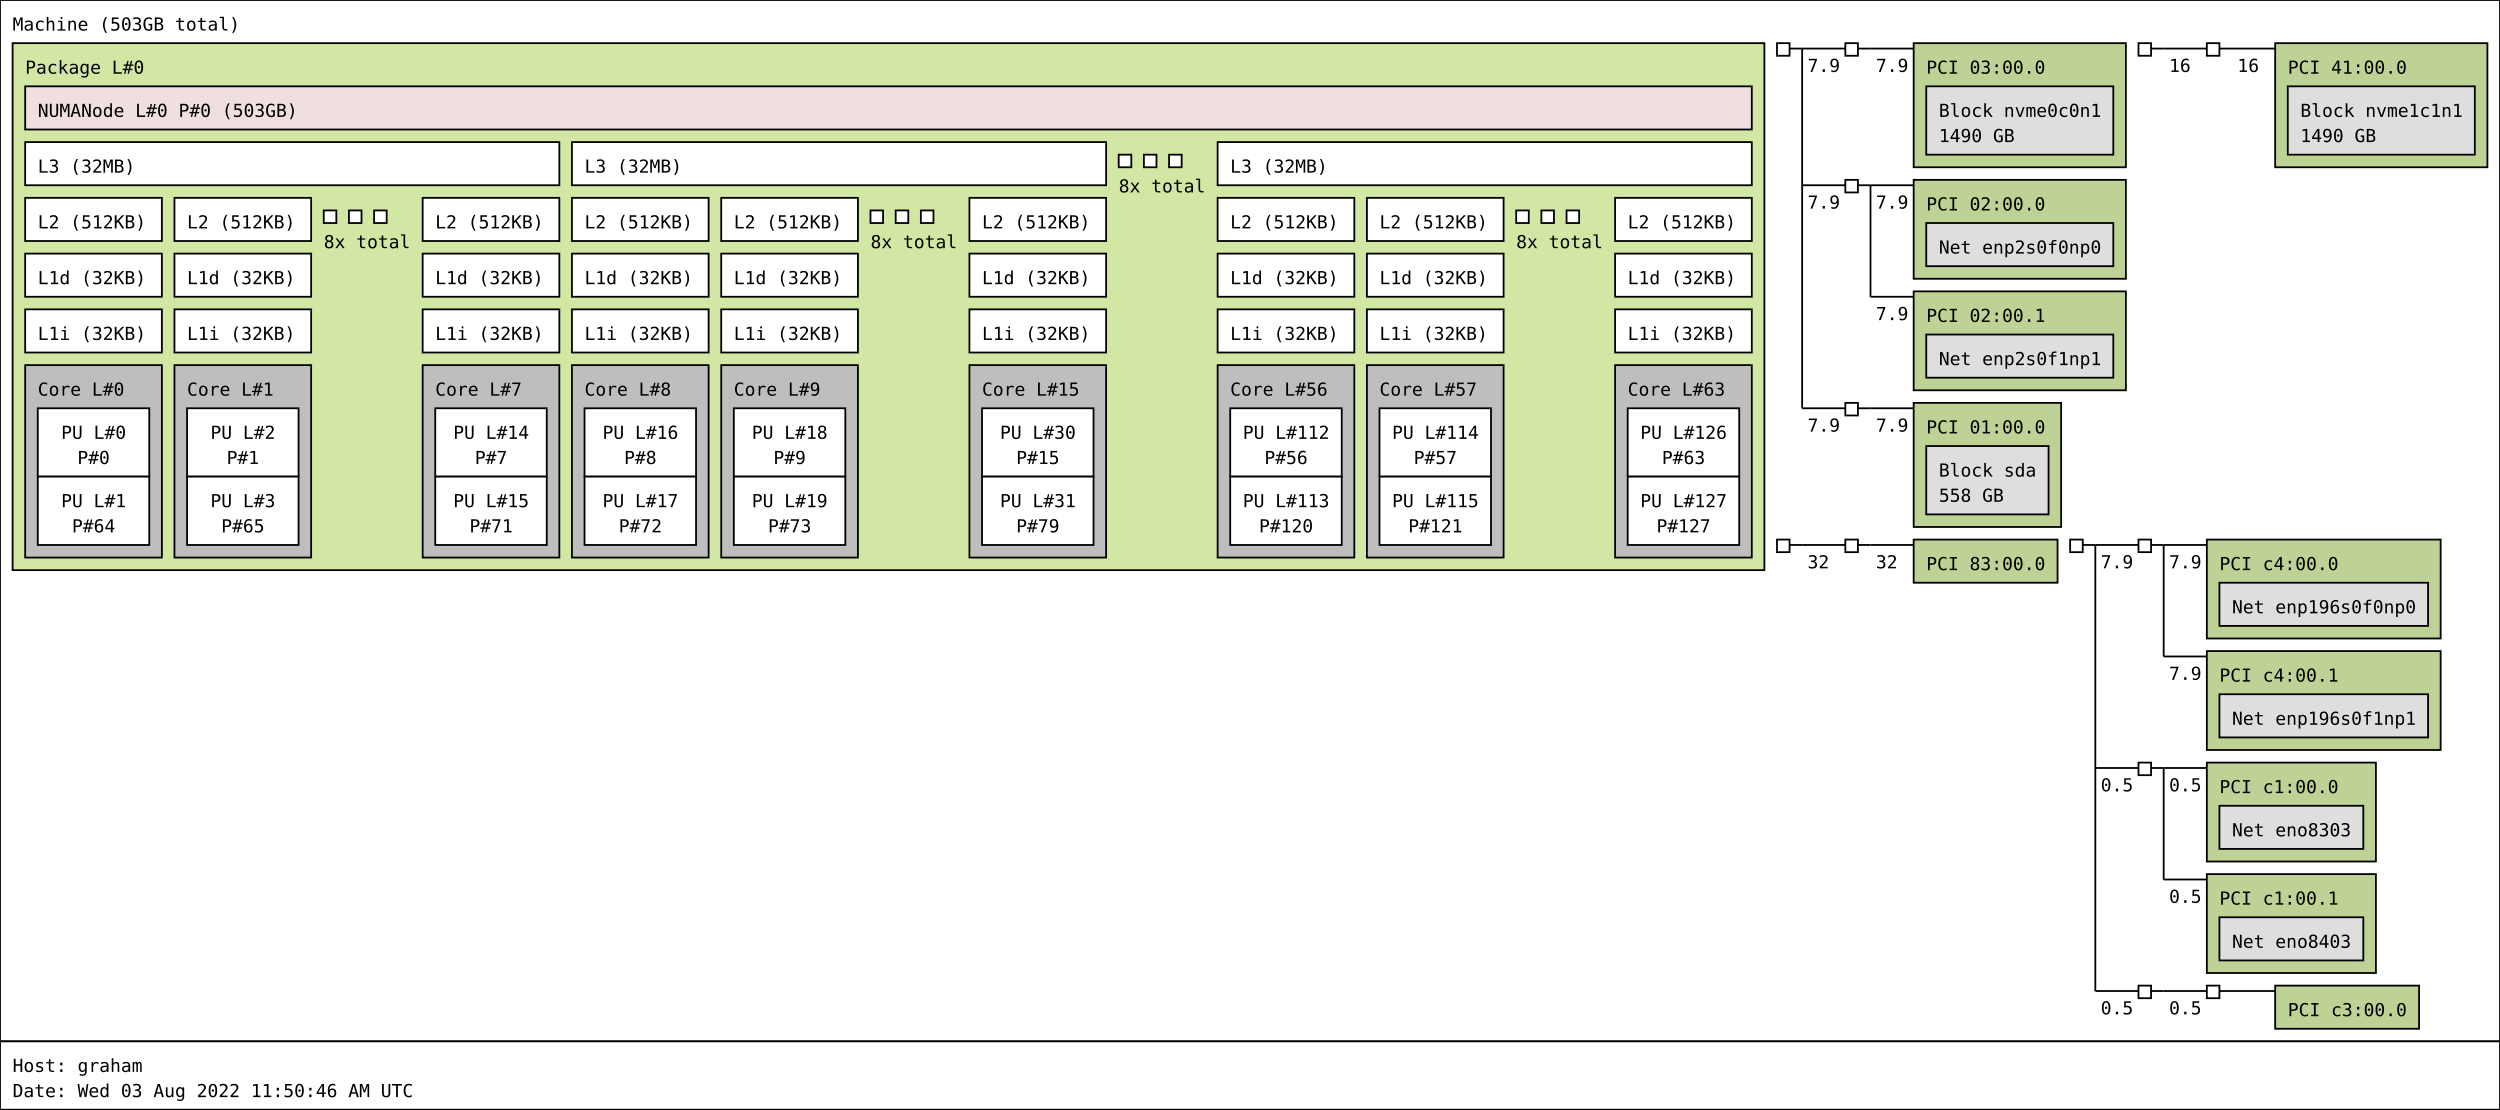
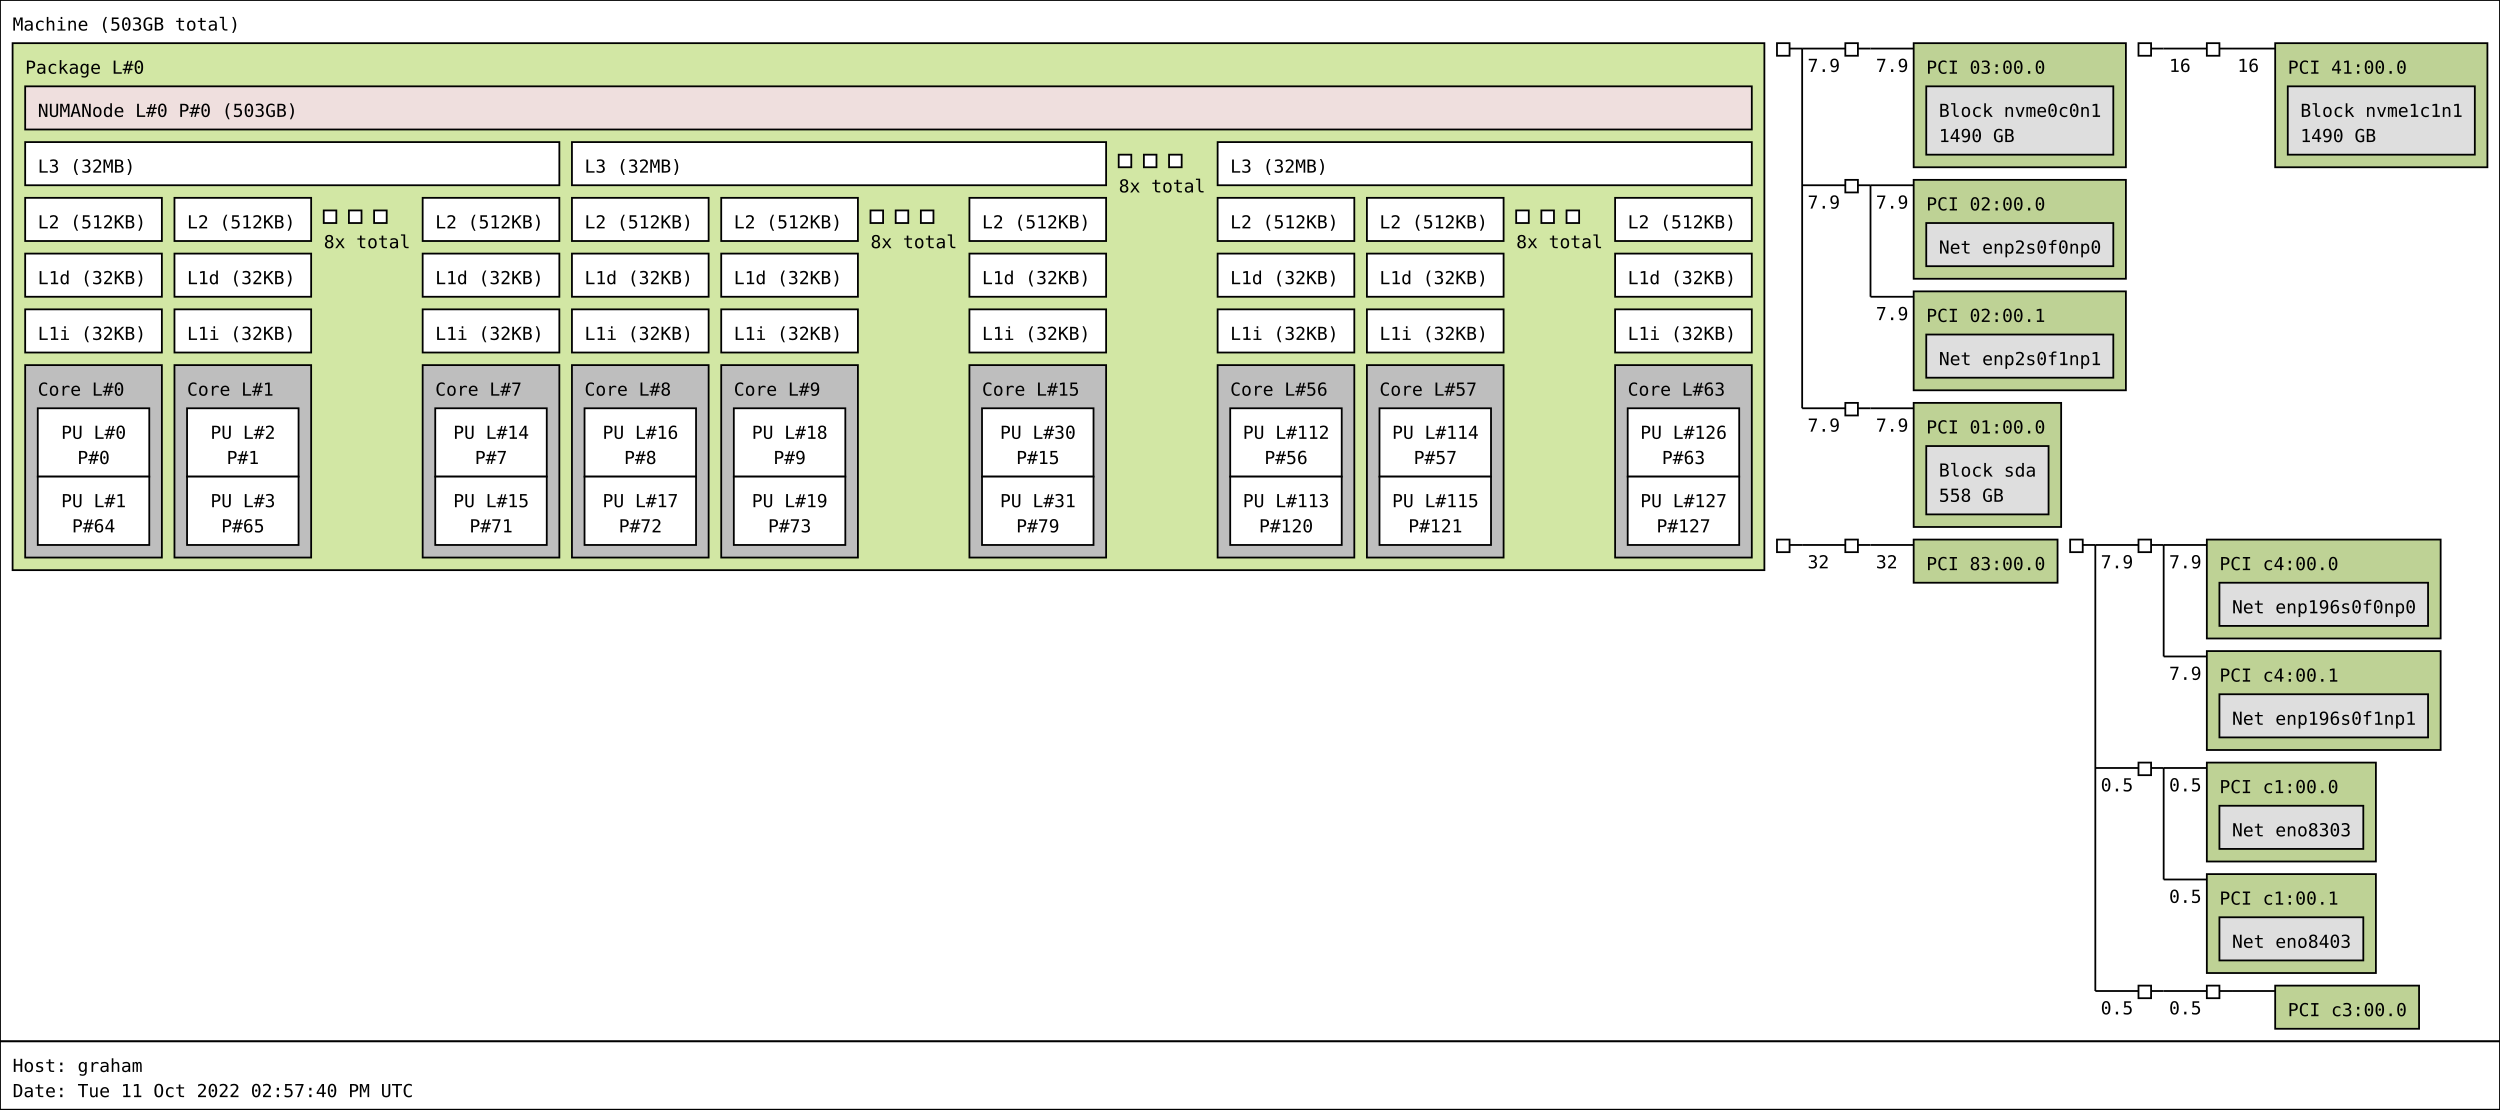
<svg xmlns="http://www.w3.org/2000/svg" width="1390px" height="617px" viewBox="0 0 1390px 617px" version="1.1">
  <rect id="Machine_0_rect" class="Machine" x="0" y="0" width="1390" height="579" fill="rgb(255,255,255)" stroke="rgb(0,0,0)" stroke-width="1" />
  <text id="Machine_0_text" class="Machine" font-family="Monospace" x="7" y="17" fill="rgb(0,0,0)" font-size="10px">Machine (503GB total)</text>
  <rect id="Package_0_rect" class="Package" x="7" y="24" width="974" height="293" fill="rgb(210,231,164)" stroke="rgb(0,0,0)" stroke-width="1" />
  <text id="Package_0_text" class="Package" font-family="Monospace" x="14" y="41" fill="rgb(0,0,0)" font-size="10px">Package L#0</text>
  <rect id="L3_0_rect" class="L3" x="14" y="79" width="297" height="24" fill="rgb(255,255,255)" stroke="rgb(0,0,0)" stroke-width="1" />
  <text id="L3_0_text" class="L3" font-family="Monospace" x="21" y="96" fill="rgb(0,0,0)" font-size="10px">L3 (32MB)</text>
  <rect id="L2_0_rect" class="L2" x="14" y="110" width="76" height="24" fill="rgb(255,255,255)" stroke="rgb(0,0,0)" stroke-width="1" />
  <text id="L2_0_text" class="L2" font-family="Monospace" x="21" y="127" fill="rgb(0,0,0)" font-size="10px">L2 (512KB)</text>
  <rect id="L1d_0_rect" class="L1d" x="14" y="141" width="76" height="24" fill="rgb(255,255,255)" stroke="rgb(0,0,0)" stroke-width="1" />
  <text id="L1d_0_text" class="L1d" font-family="Monospace" x="21" y="158" fill="rgb(0,0,0)" font-size="10px">L1d (32KB)</text>
  <rect id="L1i_0_rect" class="L1i" x="14" y="172" width="76" height="24" fill="rgb(255,255,255)" stroke="rgb(0,0,0)" stroke-width="1" />
  <text id="L1i_0_text" class="L1i" font-family="Monospace" x="21" y="189" fill="rgb(0,0,0)" font-size="10px">L1i (32KB)</text>
  <rect id="Core_0_rect" class="Core" x="14" y="203" width="76" height="107" fill="rgb(190,190,190)" stroke="rgb(0,0,0)" stroke-width="1" />
  <text id="Core_0_text" class="Core" font-family="Monospace" x="21" y="220" fill="rgb(0,0,0)" font-size="10px">Core L#0</text>
  <rect id="PU_0_rect" class="PU" x="21" y="227" width="62" height="38" fill="rgb(255,255,255)" stroke="rgb(0,0,0)" stroke-width="1" />
  <text id="PU_0_text" class="PU" font-family="Monospace" x="34" y="244" fill="rgb(0,0,0)" font-size="10px">PU L#0</text>
  <text id="PU_0_text_1" class="PU" font-family="Monospace" x="43" y="258" fill="rgb(0,0,0)" font-size="10px">P#0</text>
  <rect id="PU_1_rect" class="PU" x="21" y="265" width="62" height="38" fill="rgb(255,255,255)" stroke="rgb(0,0,0)" stroke-width="1" />
  <text id="PU_1_text" class="PU" font-family="Monospace" x="34" y="282" fill="rgb(0,0,0)" font-size="10px">PU L#1</text>
  <text id="PU_1_text_1" class="PU" font-family="Monospace" x="40" y="296" fill="rgb(0,0,0)" font-size="10px">P#64</text>
  <rect id="L2_1_rect" class="L2" x="97" y="110" width="76" height="24" fill="rgb(255,255,255)" stroke="rgb(0,0,0)" stroke-width="1" />
  <text id="L2_1_text" class="L2" font-family="Monospace" x="104" y="127" fill="rgb(0,0,0)" font-size="10px">L2 (512KB)</text>
  <rect id="L1d_1_rect" class="L1d" x="97" y="141" width="76" height="24" fill="rgb(255,255,255)" stroke="rgb(0,0,0)" stroke-width="1" />
  <text id="L1d_1_text" class="L1d" font-family="Monospace" x="104" y="158" fill="rgb(0,0,0)" font-size="10px">L1d (32KB)</text>
  <rect id="L1i_1_rect" class="L1i" x="97" y="172" width="76" height="24" fill="rgb(255,255,255)" stroke="rgb(0,0,0)" stroke-width="1" />
  <text id="L1i_1_text" class="L1i" font-family="Monospace" x="104" y="189" fill="rgb(0,0,0)" font-size="10px">L1i (32KB)</text>
  <rect id="Core_1_rect" class="Core" x="97" y="203" width="76" height="107" fill="rgb(190,190,190)" stroke="rgb(0,0,0)" stroke-width="1" />
  <text id="Core_1_text" class="Core" font-family="Monospace" x="104" y="220" fill="rgb(0,0,0)" font-size="10px">Core L#1</text>
  <rect id="PU_2_rect" class="PU" x="104" y="227" width="62" height="38" fill="rgb(255,255,255)" stroke="rgb(0,0,0)" stroke-width="1" />
  <text id="PU_2_text" class="PU" font-family="Monospace" x="117" y="244" fill="rgb(0,0,0)" font-size="10px">PU L#2</text>
  <text id="PU_2_text_1" class="PU" font-family="Monospace" x="126" y="258" fill="rgb(0,0,0)" font-size="10px">P#1</text>
  <rect id="PU_3_rect" class="PU" x="104" y="265" width="62" height="38" fill="rgb(255,255,255)" stroke="rgb(0,0,0)" stroke-width="1" />
  <text id="PU_3_text" class="PU" font-family="Monospace" x="117" y="282" fill="rgb(0,0,0)" font-size="10px">PU L#3</text>
  <text id="PU_3_text_1" class="PU" font-family="Monospace" x="123" y="296" fill="rgb(0,0,0)" font-size="10px">P#65</text>
  <rect id="L2_2_rect" class="L2" x="180" y="117" width="7" height="7" fill="rgb(255,255,255)" stroke="rgb(0,0,0)" stroke-width="1" />
  <rect id="L2_2_rect" class="L2" x="194" y="117" width="7" height="7" fill="rgb(255,255,255)" stroke="rgb(0,0,0)" stroke-width="1" />
  <rect id="L2_2_rect" class="L2" x="208" y="117" width="7" height="7" fill="rgb(255,255,255)" stroke="rgb(0,0,0)" stroke-width="1" />
  <text id="L2_2_text" class="L2" font-family="Monospace" x="180" y="138" fill="rgb(0,0,0)" font-size="10px">8x total</text>
  <rect id="L2_7_rect" class="L2" x="235" y="110" width="76" height="24" fill="rgb(255,255,255)" stroke="rgb(0,0,0)" stroke-width="1" />
  <text id="L2_7_text" class="L2" font-family="Monospace" x="242" y="127" fill="rgb(0,0,0)" font-size="10px">L2 (512KB)</text>
  <rect id="L1d_7_rect" class="L1d" x="235" y="141" width="76" height="24" fill="rgb(255,255,255)" stroke="rgb(0,0,0)" stroke-width="1" />
  <text id="L1d_7_text" class="L1d" font-family="Monospace" x="242" y="158" fill="rgb(0,0,0)" font-size="10px">L1d (32KB)</text>
  <rect id="L1i_7_rect" class="L1i" x="235" y="172" width="76" height="24" fill="rgb(255,255,255)" stroke="rgb(0,0,0)" stroke-width="1" />
  <text id="L1i_7_text" class="L1i" font-family="Monospace" x="242" y="189" fill="rgb(0,0,0)" font-size="10px">L1i (32KB)</text>
  <rect id="Core_7_rect" class="Core" x="235" y="203" width="76" height="107" fill="rgb(190,190,190)" stroke="rgb(0,0,0)" stroke-width="1" />
  <text id="Core_7_text" class="Core" font-family="Monospace" x="242" y="220" fill="rgb(0,0,0)" font-size="10px">Core L#7</text>
  <rect id="PU_14_rect" class="PU" x="242" y="227" width="62" height="38" fill="rgb(255,255,255)" stroke="rgb(0,0,0)" stroke-width="1" />
  <text id="PU_14_text" class="PU" font-family="Monospace" x="252" y="244" fill="rgb(0,0,0)" font-size="10px">PU L#14</text>
  <text id="PU_14_text_1" class="PU" font-family="Monospace" x="264" y="258" fill="rgb(0,0,0)" font-size="10px">P#7</text>
  <rect id="PU_15_rect" class="PU" x="242" y="265" width="62" height="38" fill="rgb(255,255,255)" stroke="rgb(0,0,0)" stroke-width="1" />
  <text id="PU_15_text" class="PU" font-family="Monospace" x="252" y="282" fill="rgb(0,0,0)" font-size="10px">PU L#15</text>
  <text id="PU_15_text_1" class="PU" font-family="Monospace" x="261" y="296" fill="rgb(0,0,0)" font-size="10px">P#71</text>
  <rect id="L3_1_rect" class="L3" x="318" y="79" width="297" height="24" fill="rgb(255,255,255)" stroke="rgb(0,0,0)" stroke-width="1" />
  <text id="L3_1_text" class="L3" font-family="Monospace" x="325" y="96" fill="rgb(0,0,0)" font-size="10px">L3 (32MB)</text>
  <rect id="L2_8_rect" class="L2" x="318" y="110" width="76" height="24" fill="rgb(255,255,255)" stroke="rgb(0,0,0)" stroke-width="1" />
  <text id="L2_8_text" class="L2" font-family="Monospace" x="325" y="127" fill="rgb(0,0,0)" font-size="10px">L2 (512KB)</text>
  <rect id="L1d_8_rect" class="L1d" x="318" y="141" width="76" height="24" fill="rgb(255,255,255)" stroke="rgb(0,0,0)" stroke-width="1" />
  <text id="L1d_8_text" class="L1d" font-family="Monospace" x="325" y="158" fill="rgb(0,0,0)" font-size="10px">L1d (32KB)</text>
  <rect id="L1i_8_rect" class="L1i" x="318" y="172" width="76" height="24" fill="rgb(255,255,255)" stroke="rgb(0,0,0)" stroke-width="1" />
  <text id="L1i_8_text" class="L1i" font-family="Monospace" x="325" y="189" fill="rgb(0,0,0)" font-size="10px">L1i (32KB)</text>
  <rect id="Core_8_rect" class="Core" x="318" y="203" width="76" height="107" fill="rgb(190,190,190)" stroke="rgb(0,0,0)" stroke-width="1" />
  <text id="Core_8_text" class="Core" font-family="Monospace" x="325" y="220" fill="rgb(0,0,0)" font-size="10px">Core L#8</text>
  <rect id="PU_16_rect" class="PU" x="325" y="227" width="62" height="38" fill="rgb(255,255,255)" stroke="rgb(0,0,0)" stroke-width="1" />
  <text id="PU_16_text" class="PU" font-family="Monospace" x="335" y="244" fill="rgb(0,0,0)" font-size="10px">PU L#16</text>
  <text id="PU_16_text_1" class="PU" font-family="Monospace" x="347" y="258" fill="rgb(0,0,0)" font-size="10px">P#8</text>
  <rect id="PU_17_rect" class="PU" x="325" y="265" width="62" height="38" fill="rgb(255,255,255)" stroke="rgb(0,0,0)" stroke-width="1" />
  <text id="PU_17_text" class="PU" font-family="Monospace" x="335" y="282" fill="rgb(0,0,0)" font-size="10px">PU L#17</text>
  <text id="PU_17_text_1" class="PU" font-family="Monospace" x="344" y="296" fill="rgb(0,0,0)" font-size="10px">P#72</text>
  <rect id="L2_9_rect" class="L2" x="401" y="110" width="76" height="24" fill="rgb(255,255,255)" stroke="rgb(0,0,0)" stroke-width="1" />
  <text id="L2_9_text" class="L2" font-family="Monospace" x="408" y="127" fill="rgb(0,0,0)" font-size="10px">L2 (512KB)</text>
  <rect id="L1d_9_rect" class="L1d" x="401" y="141" width="76" height="24" fill="rgb(255,255,255)" stroke="rgb(0,0,0)" stroke-width="1" />
  <text id="L1d_9_text" class="L1d" font-family="Monospace" x="408" y="158" fill="rgb(0,0,0)" font-size="10px">L1d (32KB)</text>
  <rect id="L1i_9_rect" class="L1i" x="401" y="172" width="76" height="24" fill="rgb(255,255,255)" stroke="rgb(0,0,0)" stroke-width="1" />
  <text id="L1i_9_text" class="L1i" font-family="Monospace" x="408" y="189" fill="rgb(0,0,0)" font-size="10px">L1i (32KB)</text>
  <rect id="Core_9_rect" class="Core" x="401" y="203" width="76" height="107" fill="rgb(190,190,190)" stroke="rgb(0,0,0)" stroke-width="1" />
  <text id="Core_9_text" class="Core" font-family="Monospace" x="408" y="220" fill="rgb(0,0,0)" font-size="10px">Core L#9</text>
  <rect id="PU_18_rect" class="PU" x="408" y="227" width="62" height="38" fill="rgb(255,255,255)" stroke="rgb(0,0,0)" stroke-width="1" />
  <text id="PU_18_text" class="PU" font-family="Monospace" x="418" y="244" fill="rgb(0,0,0)" font-size="10px">PU L#18</text>
  <text id="PU_18_text_1" class="PU" font-family="Monospace" x="430" y="258" fill="rgb(0,0,0)" font-size="10px">P#9</text>
  <rect id="PU_19_rect" class="PU" x="408" y="265" width="62" height="38" fill="rgb(255,255,255)" stroke="rgb(0,0,0)" stroke-width="1" />
  <text id="PU_19_text" class="PU" font-family="Monospace" x="418" y="282" fill="rgb(0,0,0)" font-size="10px">PU L#19</text>
  <text id="PU_19_text_1" class="PU" font-family="Monospace" x="427" y="296" fill="rgb(0,0,0)" font-size="10px">P#73</text>
  <rect id="L2_10_rect" class="L2" x="484" y="117" width="7" height="7" fill="rgb(255,255,255)" stroke="rgb(0,0,0)" stroke-width="1" />
  <rect id="L2_10_rect" class="L2" x="498" y="117" width="7" height="7" fill="rgb(255,255,255)" stroke="rgb(0,0,0)" stroke-width="1" />
  <rect id="L2_10_rect" class="L2" x="512" y="117" width="7" height="7" fill="rgb(255,255,255)" stroke="rgb(0,0,0)" stroke-width="1" />
  <text id="L2_10_text" class="L2" font-family="Monospace" x="484" y="138" fill="rgb(0,0,0)" font-size="10px">8x total</text>
  <rect id="L2_15_rect" class="L2" x="539" y="110" width="76" height="24" fill="rgb(255,255,255)" stroke="rgb(0,0,0)" stroke-width="1" />
  <text id="L2_15_text" class="L2" font-family="Monospace" x="546" y="127" fill="rgb(0,0,0)" font-size="10px">L2 (512KB)</text>
  <rect id="L1d_15_rect" class="L1d" x="539" y="141" width="76" height="24" fill="rgb(255,255,255)" stroke="rgb(0,0,0)" stroke-width="1" />
  <text id="L1d_15_text" class="L1d" font-family="Monospace" x="546" y="158" fill="rgb(0,0,0)" font-size="10px">L1d (32KB)</text>
  <rect id="L1i_15_rect" class="L1i" x="539" y="172" width="76" height="24" fill="rgb(255,255,255)" stroke="rgb(0,0,0)" stroke-width="1" />
  <text id="L1i_15_text" class="L1i" font-family="Monospace" x="546" y="189" fill="rgb(0,0,0)" font-size="10px">L1i (32KB)</text>
  <rect id="Core_15_rect" class="Core" x="539" y="203" width="76" height="107" fill="rgb(190,190,190)" stroke="rgb(0,0,0)" stroke-width="1" />
  <text id="Core_15_text" class="Core" font-family="Monospace" x="546" y="220" fill="rgb(0,0,0)" font-size="10px">Core L#15</text>
  <rect id="PU_30_rect" class="PU" x="546" y="227" width="62" height="38" fill="rgb(255,255,255)" stroke="rgb(0,0,0)" stroke-width="1" />
  <text id="PU_30_text" class="PU" font-family="Monospace" x="556" y="244" fill="rgb(0,0,0)" font-size="10px">PU L#30</text>
  <text id="PU_30_text_1" class="PU" font-family="Monospace" x="565" y="258" fill="rgb(0,0,0)" font-size="10px">P#15</text>
  <rect id="PU_31_rect" class="PU" x="546" y="265" width="62" height="38" fill="rgb(255,255,255)" stroke="rgb(0,0,0)" stroke-width="1" />
  <text id="PU_31_text" class="PU" font-family="Monospace" x="556" y="282" fill="rgb(0,0,0)" font-size="10px">PU L#31</text>
  <text id="PU_31_text_1" class="PU" font-family="Monospace" x="565" y="296" fill="rgb(0,0,0)" font-size="10px">P#79</text>
  <rect id="L3_2_rect" class="L3" x="622" y="86" width="7" height="7" fill="rgb(255,255,255)" stroke="rgb(0,0,0)" stroke-width="1" />
  <rect id="L3_2_rect" class="L3" x="636" y="86" width="7" height="7" fill="rgb(255,255,255)" stroke="rgb(0,0,0)" stroke-width="1" />
  <rect id="L3_2_rect" class="L3" x="650" y="86" width="7" height="7" fill="rgb(255,255,255)" stroke="rgb(0,0,0)" stroke-width="1" />
  <text id="L3_2_text" class="L3" font-family="Monospace" x="622" y="107" fill="rgb(0,0,0)" font-size="10px">8x total</text>
  <rect id="L3_7_rect" class="L3" x="677" y="79" width="297" height="24" fill="rgb(255,255,255)" stroke="rgb(0,0,0)" stroke-width="1" />
  <text id="L3_7_text" class="L3" font-family="Monospace" x="684" y="96" fill="rgb(0,0,0)" font-size="10px">L3 (32MB)</text>
  <rect id="L2_56_rect" class="L2" x="677" y="110" width="76" height="24" fill="rgb(255,255,255)" stroke="rgb(0,0,0)" stroke-width="1" />
  <text id="L2_56_text" class="L2" font-family="Monospace" x="684" y="127" fill="rgb(0,0,0)" font-size="10px">L2 (512KB)</text>
  <rect id="L1d_56_rect" class="L1d" x="677" y="141" width="76" height="24" fill="rgb(255,255,255)" stroke="rgb(0,0,0)" stroke-width="1" />
  <text id="L1d_56_text" class="L1d" font-family="Monospace" x="684" y="158" fill="rgb(0,0,0)" font-size="10px">L1d (32KB)</text>
  <rect id="L1i_56_rect" class="L1i" x="677" y="172" width="76" height="24" fill="rgb(255,255,255)" stroke="rgb(0,0,0)" stroke-width="1" />
  <text id="L1i_56_text" class="L1i" font-family="Monospace" x="684" y="189" fill="rgb(0,0,0)" font-size="10px">L1i (32KB)</text>
  <rect id="Core_56_rect" class="Core" x="677" y="203" width="76" height="107" fill="rgb(190,190,190)" stroke="rgb(0,0,0)" stroke-width="1" />
  <text id="Core_56_text" class="Core" font-family="Monospace" x="684" y="220" fill="rgb(0,0,0)" font-size="10px">Core L#56</text>
  <rect id="PU_112_rect" class="PU" x="684" y="227" width="62" height="38" fill="rgb(255,255,255)" stroke="rgb(0,0,0)" stroke-width="1" />
  <text id="PU_112_text" class="PU" font-family="Monospace" x="691" y="244" fill="rgb(0,0,0)" font-size="10px">PU L#112</text>
  <text id="PU_112_text_1" class="PU" font-family="Monospace" x="703" y="258" fill="rgb(0,0,0)" font-size="10px">P#56</text>
  <rect id="PU_113_rect" class="PU" x="684" y="265" width="62" height="38" fill="rgb(255,255,255)" stroke="rgb(0,0,0)" stroke-width="1" />
  <text id="PU_113_text" class="PU" font-family="Monospace" x="691" y="282" fill="rgb(0,0,0)" font-size="10px">PU L#113</text>
  <text id="PU_113_text_1" class="PU" font-family="Monospace" x="700" y="296" fill="rgb(0,0,0)" font-size="10px">P#120</text>
  <rect id="L2_57_rect" class="L2" x="760" y="110" width="76" height="24" fill="rgb(255,255,255)" stroke="rgb(0,0,0)" stroke-width="1" />
  <text id="L2_57_text" class="L2" font-family="Monospace" x="767" y="127" fill="rgb(0,0,0)" font-size="10px">L2 (512KB)</text>
  <rect id="L1d_57_rect" class="L1d" x="760" y="141" width="76" height="24" fill="rgb(255,255,255)" stroke="rgb(0,0,0)" stroke-width="1" />
  <text id="L1d_57_text" class="L1d" font-family="Monospace" x="767" y="158" fill="rgb(0,0,0)" font-size="10px">L1d (32KB)</text>
  <rect id="L1i_57_rect" class="L1i" x="760" y="172" width="76" height="24" fill="rgb(255,255,255)" stroke="rgb(0,0,0)" stroke-width="1" />
  <text id="L1i_57_text" class="L1i" font-family="Monospace" x="767" y="189" fill="rgb(0,0,0)" font-size="10px">L1i (32KB)</text>
  <rect id="Core_57_rect" class="Core" x="760" y="203" width="76" height="107" fill="rgb(190,190,190)" stroke="rgb(0,0,0)" stroke-width="1" />
  <text id="Core_57_text" class="Core" font-family="Monospace" x="767" y="220" fill="rgb(0,0,0)" font-size="10px">Core L#57</text>
  <rect id="PU_114_rect" class="PU" x="767" y="227" width="62" height="38" fill="rgb(255,255,255)" stroke="rgb(0,0,0)" stroke-width="1" />
  <text id="PU_114_text" class="PU" font-family="Monospace" x="774" y="244" fill="rgb(0,0,0)" font-size="10px">PU L#114</text>
  <text id="PU_114_text_1" class="PU" font-family="Monospace" x="786" y="258" fill="rgb(0,0,0)" font-size="10px">P#57</text>
  <rect id="PU_115_rect" class="PU" x="767" y="265" width="62" height="38" fill="rgb(255,255,255)" stroke="rgb(0,0,0)" stroke-width="1" />
  <text id="PU_115_text" class="PU" font-family="Monospace" x="774" y="282" fill="rgb(0,0,0)" font-size="10px">PU L#115</text>
  <text id="PU_115_text_1" class="PU" font-family="Monospace" x="783" y="296" fill="rgb(0,0,0)" font-size="10px">P#121</text>
  <rect id="L2_58_rect" class="L2" x="843" y="117" width="7" height="7" fill="rgb(255,255,255)" stroke="rgb(0,0,0)" stroke-width="1" />
  <rect id="L2_58_rect" class="L2" x="857" y="117" width="7" height="7" fill="rgb(255,255,255)" stroke="rgb(0,0,0)" stroke-width="1" />
  <rect id="L2_58_rect" class="L2" x="871" y="117" width="7" height="7" fill="rgb(255,255,255)" stroke="rgb(0,0,0)" stroke-width="1" />
  <text id="L2_58_text" class="L2" font-family="Monospace" x="843" y="138" fill="rgb(0,0,0)" font-size="10px">8x total</text>
  <rect id="L2_63_rect" class="L2" x="898" y="110" width="76" height="24" fill="rgb(255,255,255)" stroke="rgb(0,0,0)" stroke-width="1" />
  <text id="L2_63_text" class="L2" font-family="Monospace" x="905" y="127" fill="rgb(0,0,0)" font-size="10px">L2 (512KB)</text>
  <rect id="L1d_63_rect" class="L1d" x="898" y="141" width="76" height="24" fill="rgb(255,255,255)" stroke="rgb(0,0,0)" stroke-width="1" />
  <text id="L1d_63_text" class="L1d" font-family="Monospace" x="905" y="158" fill="rgb(0,0,0)" font-size="10px">L1d (32KB)</text>
  <rect id="L1i_63_rect" class="L1i" x="898" y="172" width="76" height="24" fill="rgb(255,255,255)" stroke="rgb(0,0,0)" stroke-width="1" />
  <text id="L1i_63_text" class="L1i" font-family="Monospace" x="905" y="189" fill="rgb(0,0,0)" font-size="10px">L1i (32KB)</text>
  <rect id="Core_63_rect" class="Core" x="898" y="203" width="76" height="107" fill="rgb(190,190,190)" stroke="rgb(0,0,0)" stroke-width="1" />
  <text id="Core_63_text" class="Core" font-family="Monospace" x="905" y="220" fill="rgb(0,0,0)" font-size="10px">Core L#63</text>
  <rect id="PU_126_rect" class="PU" x="905" y="227" width="62" height="38" fill="rgb(255,255,255)" stroke="rgb(0,0,0)" stroke-width="1" />
  <text id="PU_126_text" class="PU" font-family="Monospace" x="912" y="244" fill="rgb(0,0,0)" font-size="10px">PU L#126</text>
  <text id="PU_126_text_1" class="PU" font-family="Monospace" x="924" y="258" fill="rgb(0,0,0)" font-size="10px">P#63</text>
  <rect id="PU_127_rect" class="PU" x="905" y="265" width="62" height="38" fill="rgb(255,255,255)" stroke="rgb(0,0,0)" stroke-width="1" />
  <text id="PU_127_text" class="PU" font-family="Monospace" x="912" y="282" fill="rgb(0,0,0)" font-size="10px">PU L#127</text>
  <text id="PU_127_text_1" class="PU" font-family="Monospace" x="921" y="296" fill="rgb(0,0,0)" font-size="10px">P#127</text>
  <rect id="NUMANode_0_rect" class="NUMANode" x="14" y="48" width="960" height="24" fill="rgb(239,223,222)" stroke="rgb(0,0,0)" stroke-width="1" />
  <text id="NUMANode_0_text" class="NUMANode" font-family="Monospace" x="21" y="65" fill="rgb(0,0,0)" font-size="10px">NUMANode L#0 P#0 (503GB)</text>
  <rect id="HostBridge_0_rect" class="HostBridge" x="988" y="24" width="7" height="7" fill="rgb(255,255,255)" stroke="rgb(0,0,0)" stroke-width="1" />
  <line id="HostBridge_0_line" class="HostBridge" x1="995" y1="27" x2="1002" y2="27" stroke="rgb(0,0,0)" stroke-width="1" />
  <line id="HostBridge_0_line_2" class="HostBridge" x1="1002" y1="27" x2="1026" y2="27" stroke="rgb(0,0,0)" stroke-width="1" />
  <text id="HostBridge_0_text_2" class="HostBridge" font-family="Monospace" x="1005" y="40" fill="rgb(0,0,0)" font-size="10px">7.9</text>
  <line id="HostBridge_0_line_3" class="HostBridge" x1="1002" y1="103" x2="1026" y2="103" stroke="rgb(0,0,0)" stroke-width="1" />
  <text id="HostBridge_0_text_3" class="HostBridge" font-family="Monospace" x="1005" y="116" fill="rgb(0,0,0)" font-size="10px">7.9</text>
  <line id="HostBridge_0_line_4" class="HostBridge" x1="1002" y1="227" x2="1026" y2="227" stroke="rgb(0,0,0)" stroke-width="1" />
  <text id="HostBridge_0_text_4" class="HostBridge" font-family="Monospace" x="1005" y="240" fill="rgb(0,0,0)" font-size="10px">7.9</text>
  <line id="HostBridge_0_line_1" class="HostBridge" x1="1002" y1="27" x2="1002" y2="227" stroke="rgb(0,0,0)" stroke-width="1" />
  <rect id="PCIBridge_1_rect" class="PCIBridge" x="1026" y="24" width="7" height="7" fill="rgb(255,255,255)" stroke="rgb(0,0,0)" stroke-width="1" />
  <line id="PCIBridge_1_line" class="PCIBridge" x1="1033" y1="27" x2="1040" y2="27" stroke="rgb(0,0,0)" stroke-width="1" />
  <line id="PCIBridge_1_line_2" class="PCIBridge" x1="1040" y1="27" x2="1064" y2="27" stroke="rgb(0,0,0)" stroke-width="1" />
  <text id="PCIBridge_1_text_2" class="PCIBridge" font-family="Monospace" x="1043" y="40" fill="rgb(0,0,0)" font-size="10px">7.9</text>
  <line id="PCIBridge_1_line_1" class="PCIBridge" x1="1040" y1="27" x2="1040" y2="27" stroke="rgb(0,0,0)" stroke-width="1" />
  <rect id="PCI_0_rect" class="PCI" x="1064" y="24" width="118" height="69" fill="rgb(190,210,149)" stroke="rgb(0,0,0)" stroke-width="1" />
  <text id="PCI_0_text" class="PCI" font-family="Monospace" x="1071" y="41" fill="rgb(0,0,0)" font-size="10px">PCI 03:00.0</text>
  <rect id="Block_0_rect" class="Block" x="1071" y="48" width="104" height="38" fill="rgb(222,222,222)" stroke="rgb(0,0,0)" stroke-width="1" />
  <text id="Block_0_text" class="Block" font-family="Monospace" x="1078" y="65" fill="rgb(0,0,0)" font-size="10px">Block nvme0c0n1</text>
  <text id="Block_0_text_1" class="Block" font-family="Monospace" x="1078" y="79" fill="rgb(0,0,0)" font-size="10px">1490 GB</text>
  <rect id="PCIBridge_2_rect" class="PCIBridge" x="1026" y="100" width="7" height="7" fill="rgb(255,255,255)" stroke="rgb(0,0,0)" stroke-width="1" />
  <line id="PCIBridge_2_line" class="PCIBridge" x1="1033" y1="103" x2="1040" y2="103" stroke="rgb(0,0,0)" stroke-width="1" />
  <line id="PCIBridge_2_line_2" class="PCIBridge" x1="1040" y1="103" x2="1064" y2="103" stroke="rgb(0,0,0)" stroke-width="1" />
  <text id="PCIBridge_2_text_2" class="PCIBridge" font-family="Monospace" x="1043" y="116" fill="rgb(0,0,0)" font-size="10px">7.9</text>
  <line id="PCIBridge_2_line_3" class="PCIBridge" x1="1040" y1="165" x2="1064" y2="165" stroke="rgb(0,0,0)" stroke-width="1" />
  <text id="PCIBridge_2_text_3" class="PCIBridge" font-family="Monospace" x="1043" y="178" fill="rgb(0,0,0)" font-size="10px">7.9</text>
  <line id="PCIBridge_2_line_1" class="PCIBridge" x1="1040" y1="103" x2="1040" y2="165" stroke="rgb(0,0,0)" stroke-width="1" />
  <rect id="PCI_1_rect" class="PCI" x="1064" y="100" width="118" height="55" fill="rgb(190,210,149)" stroke="rgb(0,0,0)" stroke-width="1" />
  <text id="PCI_1_text" class="PCI" font-family="Monospace" x="1071" y="117" fill="rgb(0,0,0)" font-size="10px">PCI 02:00.0</text>
  <rect id="Net_1_rect" class="Net" x="1071" y="124" width="104" height="24" fill="rgb(222,222,222)" stroke="rgb(0,0,0)" stroke-width="1" />
  <text id="Net_1_text" class="Net" font-family="Monospace" x="1078" y="141" fill="rgb(0,0,0)" font-size="10px">Net enp2s0f0np0</text>
  <rect id="PCI_2_rect" class="PCI" x="1064" y="162" width="118" height="55" fill="rgb(190,210,149)" stroke="rgb(0,0,0)" stroke-width="1" />
  <text id="PCI_2_text" class="PCI" font-family="Monospace" x="1071" y="179" fill="rgb(0,0,0)" font-size="10px">PCI 02:00.1</text>
  <rect id="Net_2_rect" class="Net" x="1071" y="186" width="104" height="24" fill="rgb(222,222,222)" stroke="rgb(0,0,0)" stroke-width="1" />
  <text id="Net_2_text" class="Net" font-family="Monospace" x="1078" y="203" fill="rgb(0,0,0)" font-size="10px">Net enp2s0f1np1</text>
  <rect id="PCIBridge_3_rect" class="PCIBridge" x="1026" y="224" width="7" height="7" fill="rgb(255,255,255)" stroke="rgb(0,0,0)" stroke-width="1" />
  <line id="PCIBridge_3_line" class="PCIBridge" x1="1033" y1="227" x2="1040" y2="227" stroke="rgb(0,0,0)" stroke-width="1" />
  <line id="PCIBridge_3_line_2" class="PCIBridge" x1="1040" y1="227" x2="1064" y2="227" stroke="rgb(0,0,0)" stroke-width="1" />
  <text id="PCIBridge_3_text_2" class="PCIBridge" font-family="Monospace" x="1043" y="240" fill="rgb(0,0,0)" font-size="10px">7.9</text>
  <line id="PCIBridge_3_line_1" class="PCIBridge" x1="1040" y1="227" x2="1040" y2="227" stroke="rgb(0,0,0)" stroke-width="1" />
  <rect id="PCI_3_rect" class="PCI" x="1064" y="224" width="82" height="69" fill="rgb(190,210,149)" stroke="rgb(0,0,0)" stroke-width="1" />
  <text id="PCI_3_text" class="PCI" font-family="Monospace" x="1071" y="241" fill="rgb(0,0,0)" font-size="10px">PCI 01:00.0</text>
  <rect id="Block_3_rect" class="Block" x="1071" y="248" width="68" height="38" fill="rgb(222,222,222)" stroke="rgb(0,0,0)" stroke-width="1" />
  <text id="Block_3_text" class="Block" font-family="Monospace" x="1078" y="265" fill="rgb(0,0,0)" font-size="10px">Block sda</text>
  <text id="Block_3_text_1" class="Block" font-family="Monospace" x="1078" y="279" fill="rgb(0,0,0)" font-size="10px">558 GB</text>
  <rect id="HostBridge_4_rect" class="HostBridge" x="1189" y="24" width="7" height="7" fill="rgb(255,255,255)" stroke="rgb(0,0,0)" stroke-width="1" />
  <line id="HostBridge_4_line" class="HostBridge" x1="1196" y1="27" x2="1203" y2="27" stroke="rgb(0,0,0)" stroke-width="1" />
  <line id="HostBridge_4_line_2" class="HostBridge" x1="1203" y1="27" x2="1227" y2="27" stroke="rgb(0,0,0)" stroke-width="1" />
  <text id="HostBridge_4_text_2" class="HostBridge" font-family="Monospace" x="1206" y="40" fill="rgb(0,0,0)" font-size="10px">16</text>
  <line id="HostBridge_4_line_1" class="HostBridge" x1="1203" y1="27" x2="1203" y2="27" stroke="rgb(0,0,0)" stroke-width="1" />
  <rect id="PCIBridge_5_rect" class="PCIBridge" x="1227" y="24" width="7" height="7" fill="rgb(255,255,255)" stroke="rgb(0,0,0)" stroke-width="1" />
  <line id="PCIBridge_5_line" class="PCIBridge" x1="1234" y1="27" x2="1241" y2="27" stroke="rgb(0,0,0)" stroke-width="1" />
  <line id="PCIBridge_5_line_2" class="PCIBridge" x1="1241" y1="27" x2="1265" y2="27" stroke="rgb(0,0,0)" stroke-width="1" />
  <text id="PCIBridge_5_text_2" class="PCIBridge" font-family="Monospace" x="1244" y="40" fill="rgb(0,0,0)" font-size="10px">16</text>
  <line id="PCIBridge_5_line_1" class="PCIBridge" x1="1241" y1="27" x2="1241" y2="27" stroke="rgb(0,0,0)" stroke-width="1" />
  <rect id="PCI_4_rect" class="PCI" x="1265" y="24" width="118" height="69" fill="rgb(190,210,149)" stroke="rgb(0,0,0)" stroke-width="1" />
  <text id="PCI_4_text" class="PCI" font-family="Monospace" x="1272" y="41" fill="rgb(0,0,0)" font-size="10px">PCI 41:00.0</text>
  <rect id="Block_4_rect" class="Block" x="1272" y="48" width="104" height="38" fill="rgb(222,222,222)" stroke="rgb(0,0,0)" stroke-width="1" />
  <text id="Block_4_text" class="Block" font-family="Monospace" x="1279" y="65" fill="rgb(0,0,0)" font-size="10px">Block nvme1c1n1</text>
  <text id="Block_4_text_1" class="Block" font-family="Monospace" x="1279" y="79" fill="rgb(0,0,0)" font-size="10px">1490 GB</text>
  <rect id="HostBridge_6_rect" class="HostBridge" x="988" y="300" width="7" height="7" fill="rgb(255,255,255)" stroke="rgb(0,0,0)" stroke-width="1" />
  <line id="HostBridge_6_line" class="HostBridge" x1="995" y1="303" x2="1002" y2="303" stroke="rgb(0,0,0)" stroke-width="1" />
  <line id="HostBridge_6_line_2" class="HostBridge" x1="1002" y1="303" x2="1026" y2="303" stroke="rgb(0,0,0)" stroke-width="1" />
  <text id="HostBridge_6_text_2" class="HostBridge" font-family="Monospace" x="1005" y="316" fill="rgb(0,0,0)" font-size="10px">32</text>
  <line id="HostBridge_6_line_1" class="HostBridge" x1="1002" y1="303" x2="1002" y2="303" stroke="rgb(0,0,0)" stroke-width="1" />
  <rect id="PCIBridge_7_rect" class="PCIBridge" x="1026" y="300" width="7" height="7" fill="rgb(255,255,255)" stroke="rgb(0,0,0)" stroke-width="1" />
  <line id="PCIBridge_7_line" class="PCIBridge" x1="1033" y1="303" x2="1040" y2="303" stroke="rgb(0,0,0)" stroke-width="1" />
  <line id="PCIBridge_7_line_2" class="PCIBridge" x1="1040" y1="303" x2="1064" y2="303" stroke="rgb(0,0,0)" stroke-width="1" />
  <text id="PCIBridge_7_text_2" class="PCIBridge" font-family="Monospace" x="1043" y="316" fill="rgb(0,0,0)" font-size="10px">32</text>
  <line id="PCIBridge_7_line_1" class="PCIBridge" x1="1040" y1="303" x2="1040" y2="303" stroke="rgb(0,0,0)" stroke-width="1" />
  <rect id="PCI_5_rect" class="PCI" x="1064" y="300" width="80" height="24" fill="rgb(190,210,149)" stroke="rgb(0,0,0)" stroke-width="1" />
  <text id="PCI_5_text" class="PCI" font-family="Monospace" x="1071" y="317" fill="rgb(0,0,0)" font-size="10px">PCI 83:00.0</text>
  <rect id="HostBridge_8_rect" class="HostBridge" x="1151" y="300" width="7" height="7" fill="rgb(255,255,255)" stroke="rgb(0,0,0)" stroke-width="1" />
  <line id="HostBridge_8_line" class="HostBridge" x1="1158" y1="303" x2="1165" y2="303" stroke="rgb(0,0,0)" stroke-width="1" />
  <line id="HostBridge_8_line_2" class="HostBridge" x1="1165" y1="303" x2="1189" y2="303" stroke="rgb(0,0,0)" stroke-width="1" />
  <text id="HostBridge_8_text_2" class="HostBridge" font-family="Monospace" x="1168" y="316" fill="rgb(0,0,0)" font-size="10px">7.9</text>
  <line id="HostBridge_8_line_3" class="HostBridge" x1="1165" y1="427" x2="1189" y2="427" stroke="rgb(0,0,0)" stroke-width="1" />
  <text id="HostBridge_8_text_3" class="HostBridge" font-family="Monospace" x="1168" y="440" fill="rgb(0,0,0)" font-size="10px">0.5</text>
  <line id="HostBridge_8_line_4" class="HostBridge" x1="1165" y1="551" x2="1189" y2="551" stroke="rgb(0,0,0)" stroke-width="1" />
  <text id="HostBridge_8_text_4" class="HostBridge" font-family="Monospace" x="1168" y="564" fill="rgb(0,0,0)" font-size="10px">0.5</text>
  <line id="HostBridge_8_line_1" class="HostBridge" x1="1165" y1="303" x2="1165" y2="551" stroke="rgb(0,0,0)" stroke-width="1" />
  <rect id="PCIBridge_9_rect" class="PCIBridge" x="1189" y="300" width="7" height="7" fill="rgb(255,255,255)" stroke="rgb(0,0,0)" stroke-width="1" />
  <line id="PCIBridge_9_line" class="PCIBridge" x1="1196" y1="303" x2="1203" y2="303" stroke="rgb(0,0,0)" stroke-width="1" />
  <line id="PCIBridge_9_line_2" class="PCIBridge" x1="1203" y1="303" x2="1227" y2="303" stroke="rgb(0,0,0)" stroke-width="1" />
  <text id="PCIBridge_9_text_2" class="PCIBridge" font-family="Monospace" x="1206" y="316" fill="rgb(0,0,0)" font-size="10px">7.9</text>
  <line id="PCIBridge_9_line_3" class="PCIBridge" x1="1203" y1="365" x2="1227" y2="365" stroke="rgb(0,0,0)" stroke-width="1" />
  <text id="PCIBridge_9_text_3" class="PCIBridge" font-family="Monospace" x="1206" y="378" fill="rgb(0,0,0)" font-size="10px">7.9</text>
  <line id="PCIBridge_9_line_1" class="PCIBridge" x1="1203" y1="303" x2="1203" y2="365" stroke="rgb(0,0,0)" stroke-width="1" />
  <rect id="PCI_6_rect" class="PCI" x="1227" y="300" width="130" height="55" fill="rgb(190,210,149)" stroke="rgb(0,0,0)" stroke-width="1" />
  <text id="PCI_6_text" class="PCI" font-family="Monospace" x="1234" y="317" fill="rgb(0,0,0)" font-size="10px">PCI c4:00.0</text>
  <rect id="Net_5_rect" class="Net" x="1234" y="324" width="116" height="24" fill="rgb(222,222,222)" stroke="rgb(0,0,0)" stroke-width="1" />
  <text id="Net_5_text" class="Net" font-family="Monospace" x="1241" y="341" fill="rgb(0,0,0)" font-size="10px">Net enp196s0f0np0</text>
  <rect id="PCI_7_rect" class="PCI" x="1227" y="362" width="130" height="55" fill="rgb(190,210,149)" stroke="rgb(0,0,0)" stroke-width="1" />
  <text id="PCI_7_text" class="PCI" font-family="Monospace" x="1234" y="379" fill="rgb(0,0,0)" font-size="10px">PCI c4:00.1</text>
  <rect id="Net_6_rect" class="Net" x="1234" y="386" width="116" height="24" fill="rgb(222,222,222)" stroke="rgb(0,0,0)" stroke-width="1" />
  <text id="Net_6_text" class="Net" font-family="Monospace" x="1241" y="403" fill="rgb(0,0,0)" font-size="10px">Net enp196s0f1np1</text>
  <rect id="PCIBridge_10_rect" class="PCIBridge" x="1189" y="424" width="7" height="7" fill="rgb(255,255,255)" stroke="rgb(0,0,0)" stroke-width="1" />
  <line id="PCIBridge_10_line" class="PCIBridge" x1="1196" y1="427" x2="1203" y2="427" stroke="rgb(0,0,0)" stroke-width="1" />
  <line id="PCIBridge_10_line_2" class="PCIBridge" x1="1203" y1="427" x2="1227" y2="427" stroke="rgb(0,0,0)" stroke-width="1" />
  <text id="PCIBridge_10_text_2" class="PCIBridge" font-family="Monospace" x="1206" y="440" fill="rgb(0,0,0)" font-size="10px">0.5</text>
  <line id="PCIBridge_10_line_3" class="PCIBridge" x1="1203" y1="489" x2="1227" y2="489" stroke="rgb(0,0,0)" stroke-width="1" />
  <text id="PCIBridge_10_text_3" class="PCIBridge" font-family="Monospace" x="1206" y="502" fill="rgb(0,0,0)" font-size="10px">0.5</text>
  <line id="PCIBridge_10_line_1" class="PCIBridge" x1="1203" y1="427" x2="1203" y2="489" stroke="rgb(0,0,0)" stroke-width="1" />
  <rect id="PCI_8_rect" class="PCI" x="1227" y="424" width="94" height="55" fill="rgb(190,210,149)" stroke="rgb(0,0,0)" stroke-width="1" />
  <text id="PCI_8_text" class="PCI" font-family="Monospace" x="1234" y="441" fill="rgb(0,0,0)" font-size="10px">PCI c1:00.0</text>
  <rect id="Net_7_rect" class="Net" x="1234" y="448" width="80" height="24" fill="rgb(222,222,222)" stroke="rgb(0,0,0)" stroke-width="1" />
  <text id="Net_7_text" class="Net" font-family="Monospace" x="1241" y="465" fill="rgb(0,0,0)" font-size="10px">Net eno8303</text>
  <rect id="PCI_9_rect" class="PCI" x="1227" y="486" width="94" height="55" fill="rgb(190,210,149)" stroke="rgb(0,0,0)" stroke-width="1" />
  <text id="PCI_9_text" class="PCI" font-family="Monospace" x="1234" y="503" fill="rgb(0,0,0)" font-size="10px">PCI c1:00.1</text>
  <rect id="Net_8_rect" class="Net" x="1234" y="510" width="80" height="24" fill="rgb(222,222,222)" stroke="rgb(0,0,0)" stroke-width="1" />
  <text id="Net_8_text" class="Net" font-family="Monospace" x="1241" y="527" fill="rgb(0,0,0)" font-size="10px">Net eno8403</text>
  <rect id="PCIBridge_11_rect" class="PCIBridge" x="1189" y="548" width="7" height="7" fill="rgb(255,255,255)" stroke="rgb(0,0,0)" stroke-width="1" />
  <line id="PCIBridge_11_line" class="PCIBridge" x1="1196" y1="551" x2="1203" y2="551" stroke="rgb(0,0,0)" stroke-width="1" />
  <line id="PCIBridge_11_line_2" class="PCIBridge" x1="1203" y1="551" x2="1227" y2="551" stroke="rgb(0,0,0)" stroke-width="1" />
  <text id="PCIBridge_11_text_2" class="PCIBridge" font-family="Monospace" x="1206" y="564" fill="rgb(0,0,0)" font-size="10px">0.5</text>
  <line id="PCIBridge_11_line_1" class="PCIBridge" x1="1203" y1="551" x2="1203" y2="551" stroke="rgb(0,0,0)" stroke-width="1" />
  <rect id="PCIBridge_12_rect" class="PCIBridge" x="1227" y="548" width="7" height="7" fill="rgb(255,255,255)" stroke="rgb(0,0,0)" stroke-width="1" />
  <line id="PCIBridge_12_line" class="PCIBridge" x1="1234" y1="551" x2="1241" y2="551" stroke="rgb(0,0,0)" stroke-width="1" />
  <line id="PCIBridge_12_line_2" class="PCIBridge" x1="1241" y1="551" x2="1265" y2="551" stroke="rgb(0,0,0)" stroke-width="1" />
  <line id="PCIBridge_12_line_1" class="PCIBridge" x1="1241" y1="551" x2="1241" y2="551" stroke="rgb(0,0,0)" stroke-width="1" />
  <rect id="PCI_10_rect" class="PCI" x="1265" y="548" width="80" height="24" fill="rgb(190,210,149)" stroke="rgb(0,0,0)" stroke-width="1" />
  <text id="PCI_10_text" class="PCI" font-family="Monospace" x="1272" y="565" fill="rgb(0,0,0)" font-size="10px">PCI c3:00.0</text>
  <rect id="anon_rect" x="0" y="579" width="1390" height="38" fill="rgb(255,255,255)" stroke="rgb(0,0,0)" stroke-width="1" />
  <text id="anon_text" font-family="Monospace" x="7" y="596" fill="rgb(0,0,0)" font-size="10px">Host: graham</text>
-   <text id="anon_text_1" font-family="Monospace" x="7" y="610" fill="rgb(0,0,0)" font-size="10px">Date: Wed 03 Aug 2022 11:50:46 AM UTC</text>
+   <text id="anon_text_1" font-family="Monospace" x="7" y="610" fill="rgb(0,0,0)" font-size="10px">Date: Tue 11 Oct 2022 02:57:40 PM UTC</text>
</svg>
